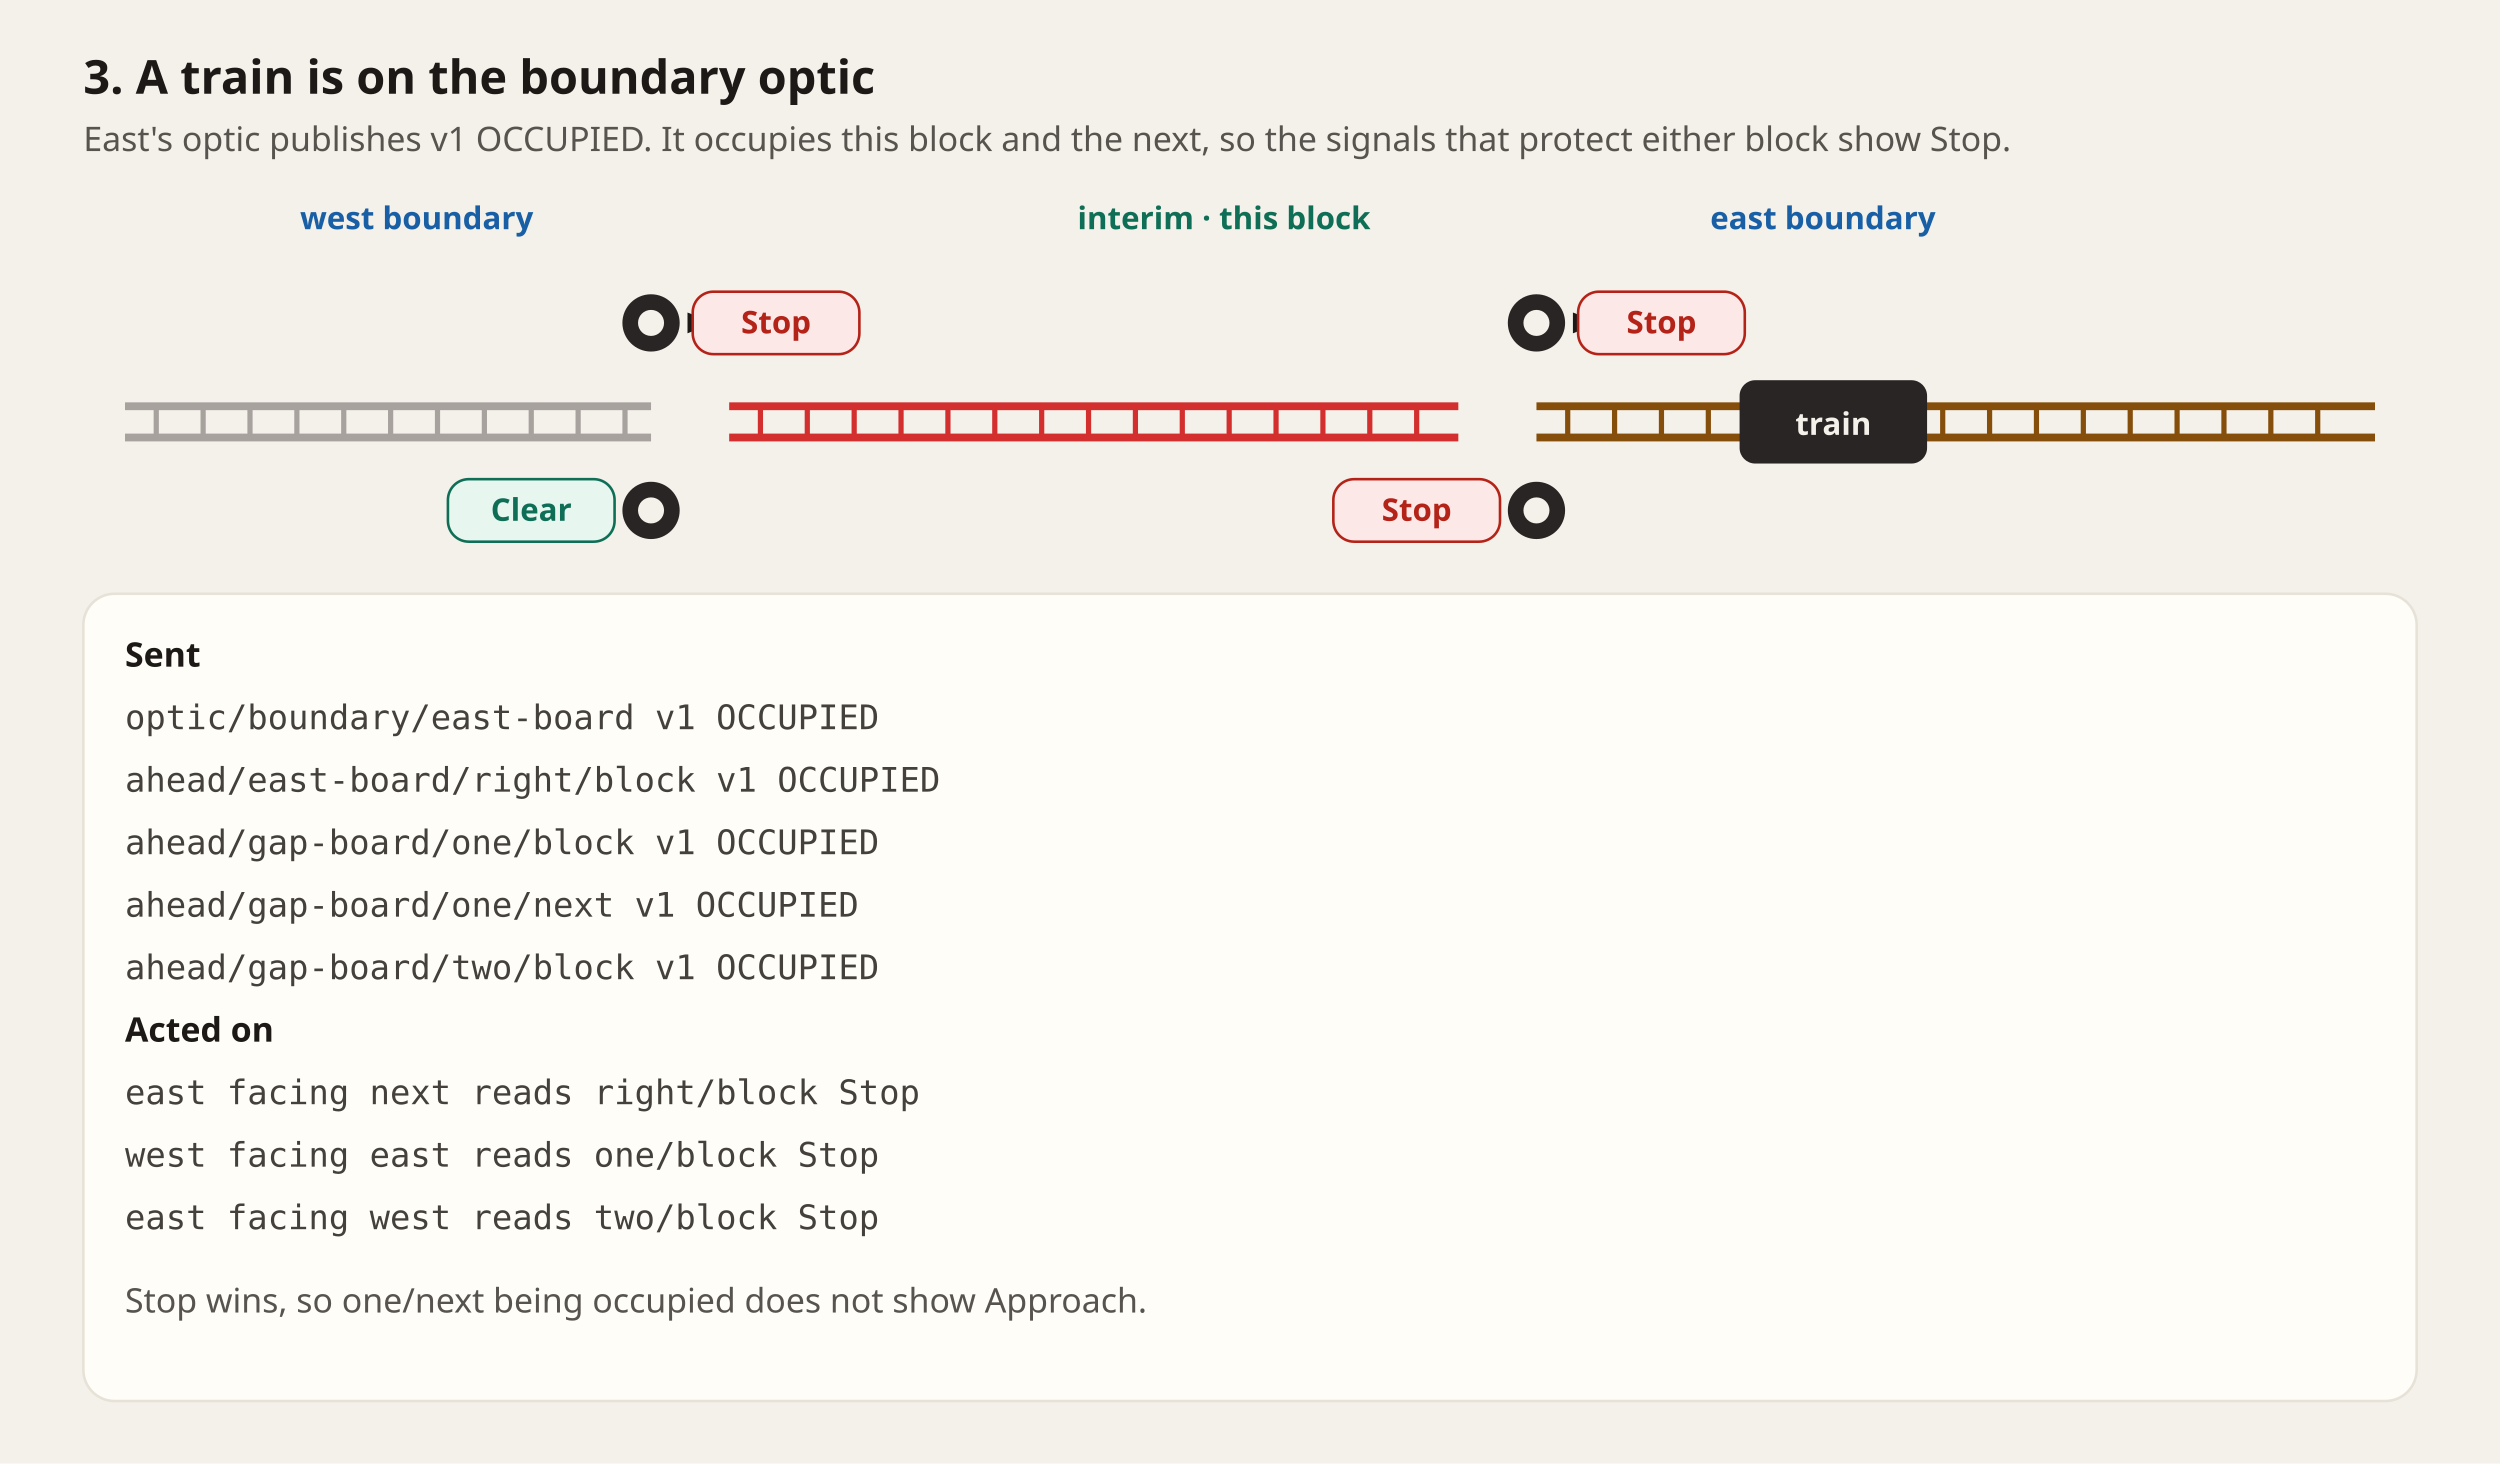
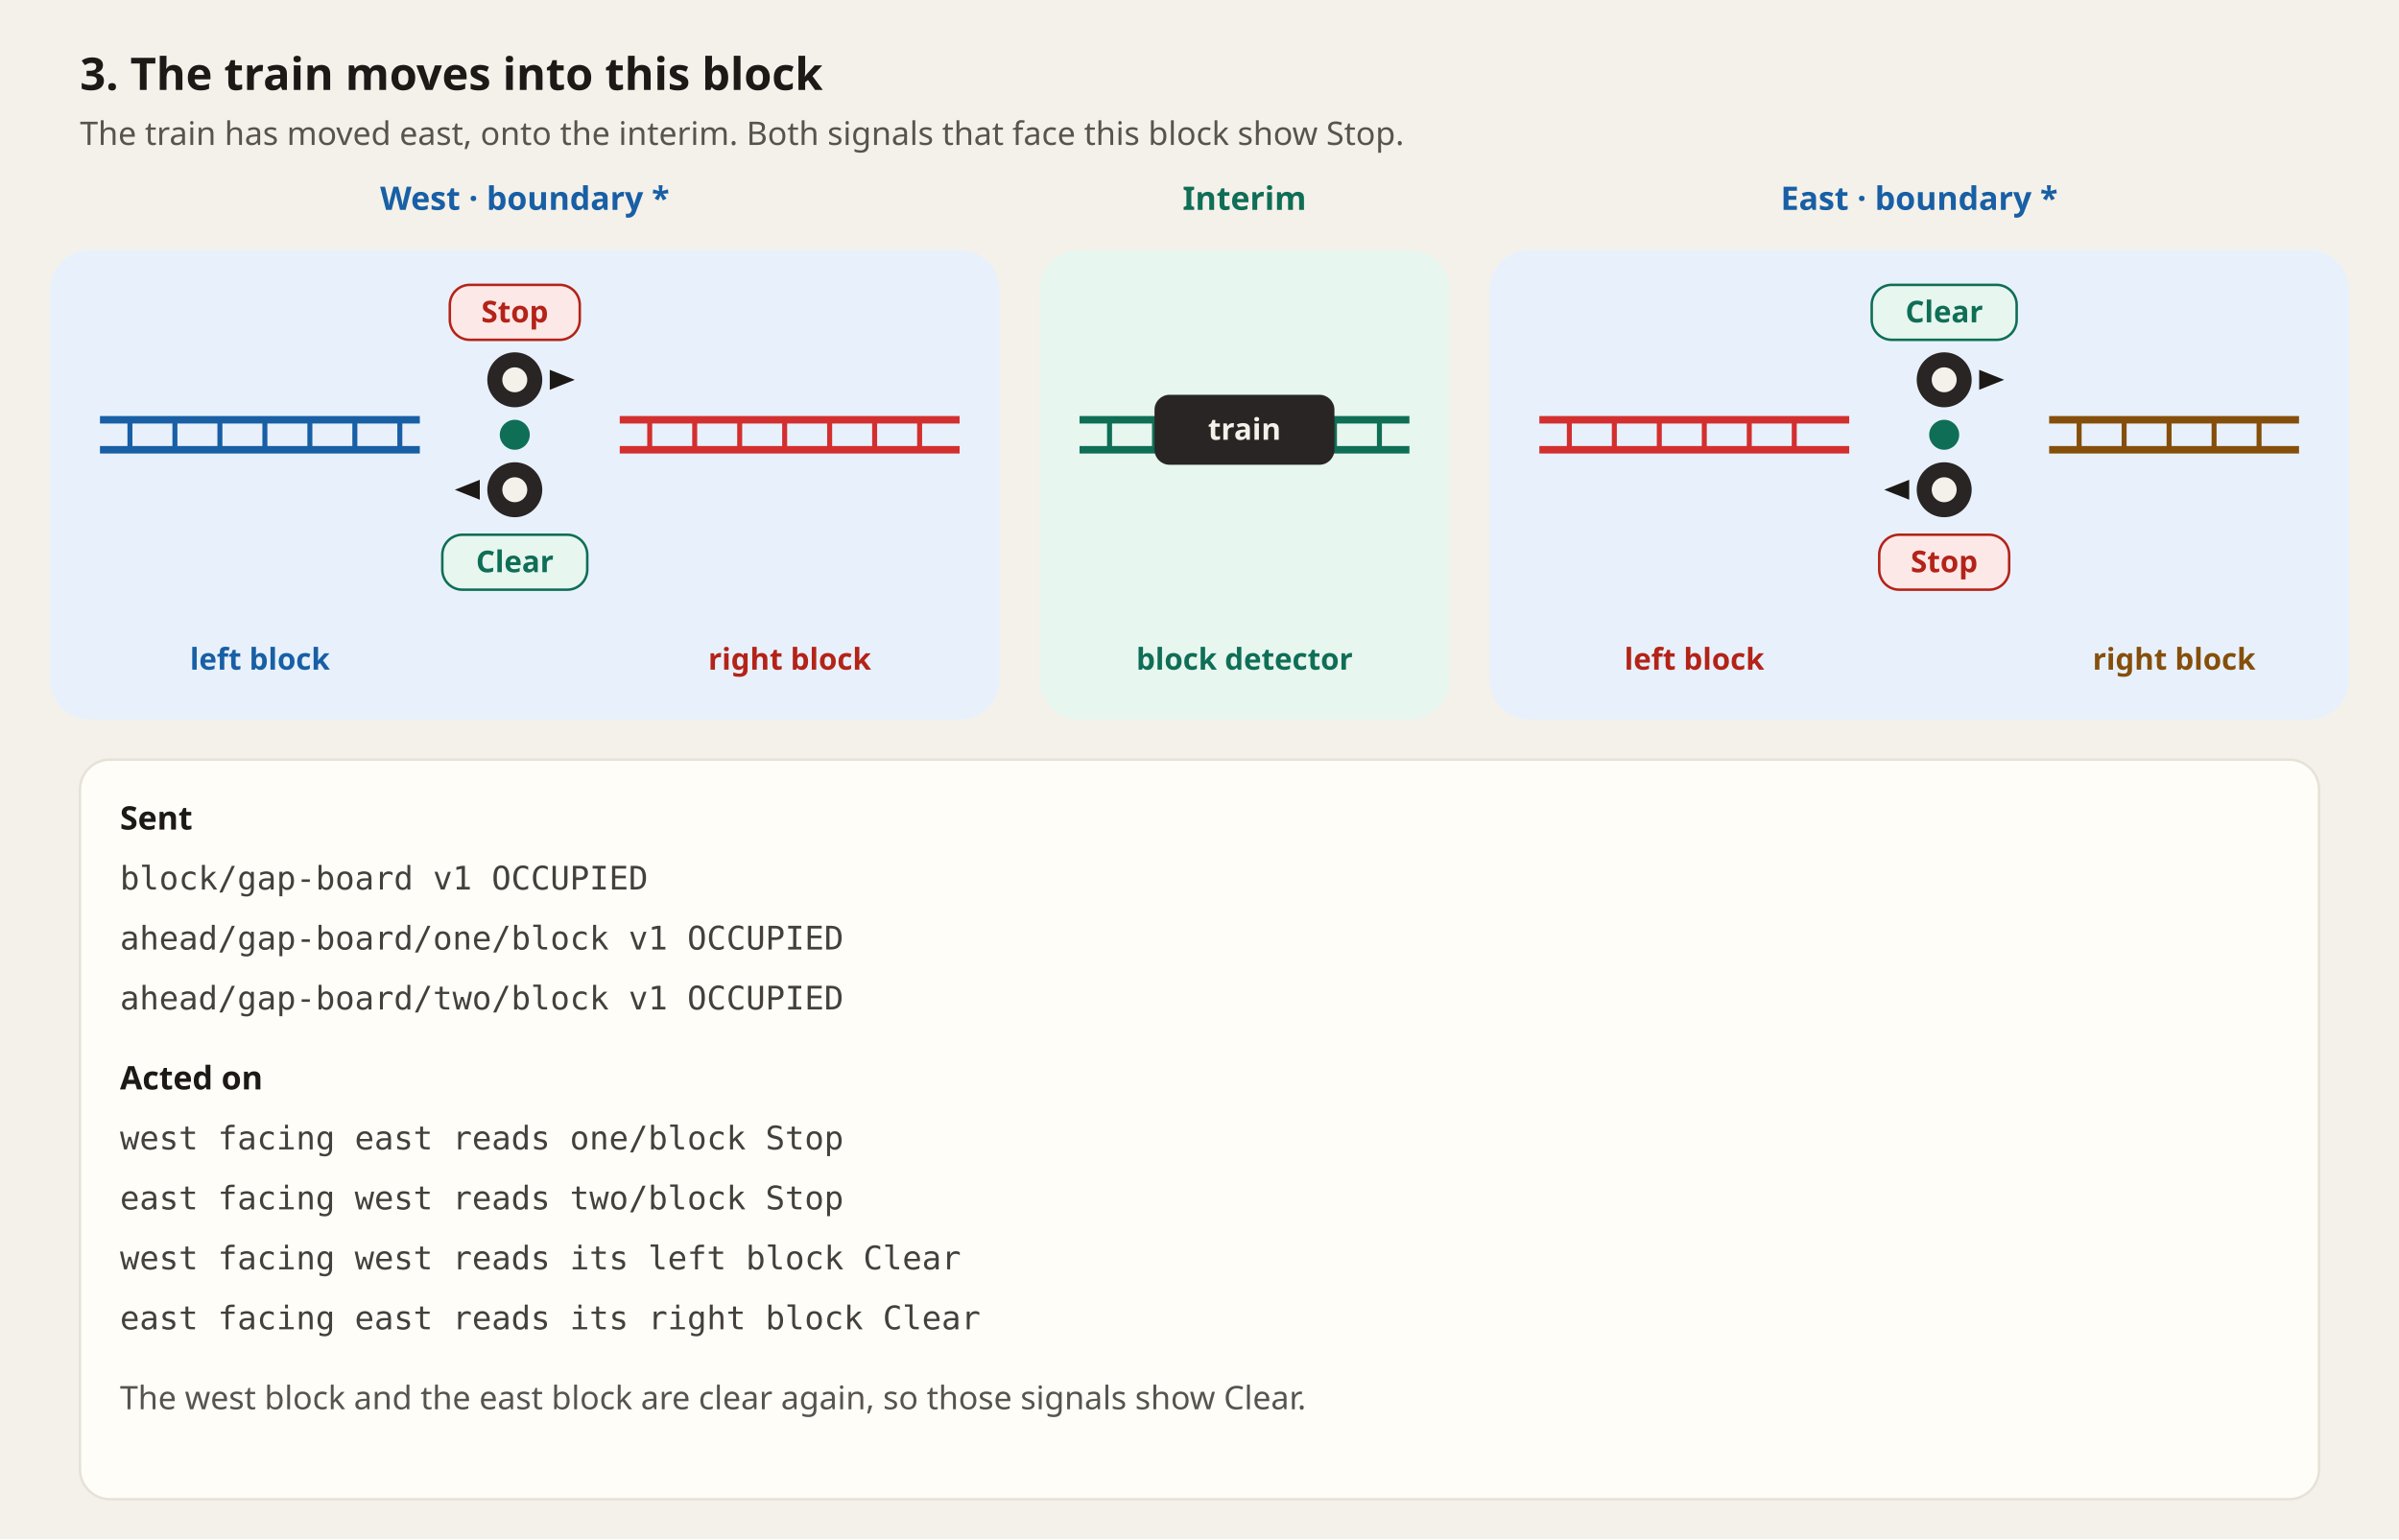
- <svg xmlns="http://www.w3.org/2000/svg" width="960" height="562" viewBox="0 0 960 562" role="img" aria-labelledby="title desc">
-   <rect width="960" height="562" fill="#f4f1ea" />
+ <svg xmlns="http://www.w3.org/2000/svg" width="960" height="616" viewBox="0 0 960 616" role="img" aria-labelledby="title desc">
+   <rect width="960" height="616" fill="#f4f1ea" />
  <g font-family="ui-sans-serif, system-ui, sans-serif" fill="#1c1917">
-     <text x="32" y="36" font-size="18" font-weight="600">3. A train is on the boundary optic</text>
-     <text x="32" y="58" fill="#57534e" font-size="13">East's optic publishes v1 OCCUPIED. It occupies this block and the next, so the signals that protect either block show Stop.</text>
-     <text x="160" y="88" text-anchor="middle" fill="#185fa5" font-size="12" font-weight="600">west boundary</text>
-     <text x="470" y="88" text-anchor="middle" fill="#0f6e56" font-size="12" font-weight="600">interim · this block</text>
-     <text x="700" y="88" text-anchor="middle" fill="#185fa5" font-size="12" font-weight="600">east boundary</text>
-     <g stroke="#a8a29e" stroke-width="3" stroke-linecap="butt">
-       <line x1="48" y1="156" x2="250" y2="156" />
-       <line x1="48" y1="168" x2="250" y2="168" />
+     <text x="32" y="36" font-size="18" font-weight="600">3. The train moves into this block</text>
+     <text x="32" y="58" fill="#57534e" font-size="13">The train has moved east, onto the interim. Both signals that face this block show Stop.</text>
+     <rect x="20" y="100" width="380" height="188" rx="16" fill="#e8f1fb" />
+     <rect x="416" y="100" width="164" height="188" rx="16" fill="#e7f6ef" />
+     <rect x="596" y="100" width="344" height="188" rx="16" fill="#e8f1fb" />
+     <text x="210" y="84" text-anchor="middle" fill="#185fa5" font-size="13" font-weight="600">West · boundary *</text>
+     <text x="498" y="84" text-anchor="middle" fill="#0f6e56" font-size="13" font-weight="600">Interim</text>
+     <text x="768" y="84" text-anchor="middle" fill="#185fa5" font-size="13" font-weight="600">East · boundary *</text>
+     <g stroke="#185fa5" stroke-width="3" stroke-linecap="butt">
+       <line x1="40" y1="168" x2="168" y2="168" />
+       <line x1="40" y1="180" x2="168" y2="180" />
    </g>
-     <g stroke="#a8a29e" stroke-width="2">
-       <line x1="60" y1="156" x2="60" y2="168" />
-       <line x1="78" y1="156" x2="78" y2="168" />
-       <line x1="96" y1="156" x2="96" y2="168" />
-       <line x1="114" y1="156" x2="114" y2="168" />
-       <line x1="132" y1="156" x2="132" y2="168" />
-       <line x1="150" y1="156" x2="150" y2="168" />
-       <line x1="168" y1="156" x2="168" y2="168" />
-       <line x1="186" y1="156" x2="186" y2="168" />
-       <line x1="204" y1="156" x2="204" y2="168" />
-       <line x1="222" y1="156" x2="222" y2="168" />
-       <line x1="240" y1="156" x2="240" y2="168" />
+     <g stroke="#185fa5" stroke-width="2">
+       <line x1="52" y1="168" x2="52" y2="180" />
+       <line x1="70" y1="168" x2="70" y2="180" />
+       <line x1="88" y1="168" x2="88" y2="180" />
+       <line x1="106" y1="168" x2="106" y2="180" />
+       <line x1="124" y1="168" x2="124" y2="180" />
+       <line x1="142" y1="168" x2="142" y2="180" />
+       <line x1="160" y1="168" x2="160" y2="180" />
    </g>
    <g stroke="#d32f2f" stroke-width="3" stroke-linecap="butt">
-       <line x1="280" y1="156" x2="560" y2="156" />
-       <line x1="280" y1="168" x2="560" y2="168" />
+       <line x1="248" y1="168" x2="384" y2="168" />
+       <line x1="248" y1="180" x2="384" y2="180" />
    </g>
    <g stroke="#d32f2f" stroke-width="2">
-       <line x1="292" y1="156" x2="292" y2="168" />
-       <line x1="310" y1="156" x2="310" y2="168" />
-       <line x1="328" y1="156" x2="328" y2="168" />
-       <line x1="346" y1="156" x2="346" y2="168" />
-       <line x1="364" y1="156" x2="364" y2="168" />
-       <line x1="382" y1="156" x2="382" y2="168" />
-       <line x1="400" y1="156" x2="400" y2="168" />
-       <line x1="418" y1="156" x2="418" y2="168" />
-       <line x1="436" y1="156" x2="436" y2="168" />
-       <line x1="454" y1="156" x2="454" y2="168" />
-       <line x1="472" y1="156" x2="472" y2="168" />
-       <line x1="490" y1="156" x2="490" y2="168" />
-       <line x1="508" y1="156" x2="508" y2="168" />
-       <line x1="526" y1="156" x2="526" y2="168" />
-       <line x1="544" y1="156" x2="544" y2="168" />
+       <line x1="260" y1="168" x2="260" y2="180" />
+       <line x1="278" y1="168" x2="278" y2="180" />
+       <line x1="296" y1="168" x2="296" y2="180" />
+       <line x1="314" y1="168" x2="314" y2="180" />
+       <line x1="332" y1="168" x2="332" y2="180" />
+       <line x1="350" y1="168" x2="350" y2="180" />
+       <line x1="368" y1="168" x2="368" y2="180" />
+     </g>
+     <g stroke="#0f6e56" stroke-width="3" stroke-linecap="butt">
+       <line x1="432" y1="168" x2="564" y2="168" />
+       <line x1="432" y1="180" x2="564" y2="180" />
+     </g>
+     <g stroke="#0f6e56" stroke-width="2">
+       <line x1="444" y1="168" x2="444" y2="180" />
+       <line x1="462" y1="168" x2="462" y2="180" />
+       <line x1="480" y1="168" x2="480" y2="180" />
+       <line x1="498" y1="168" x2="498" y2="180" />
+       <line x1="516" y1="168" x2="516" y2="180" />
+       <line x1="534" y1="168" x2="534" y2="180" />
+       <line x1="552" y1="168" x2="552" y2="180" />
+     </g>
+     <g stroke="#d32f2f" stroke-width="3" stroke-linecap="butt">
+       <line x1="616" y1="168" x2="740" y2="168" />
+       <line x1="616" y1="180" x2="740" y2="180" />
+     </g>
+     <g stroke="#d32f2f" stroke-width="2">
+       <line x1="628" y1="168" x2="628" y2="180" />
+       <line x1="646" y1="168" x2="646" y2="180" />
+       <line x1="664" y1="168" x2="664" y2="180" />
+       <line x1="682" y1="168" x2="682" y2="180" />
+       <line x1="700" y1="168" x2="700" y2="180" />
+       <line x1="718" y1="168" x2="718" y2="180" />
    </g>
    <g stroke="#854f0b" stroke-width="3" stroke-linecap="butt">
-       <line x1="590" y1="156" x2="912" y2="156" />
-       <line x1="590" y1="168" x2="912" y2="168" />
+       <line x1="820" y1="168" x2="920" y2="168" />
+       <line x1="820" y1="180" x2="920" y2="180" />
    </g>
    <g stroke="#854f0b" stroke-width="2">
-       <line x1="602" y1="156" x2="602" y2="168" />
-       <line x1="620" y1="156" x2="620" y2="168" />
-       <line x1="638" y1="156" x2="638" y2="168" />
-       <line x1="656" y1="156" x2="656" y2="168" />
-       <line x1="674" y1="156" x2="674" y2="168" />
-       <line x1="692" y1="156" x2="692" y2="168" />
-       <line x1="710" y1="156" x2="710" y2="168" />
-       <line x1="728" y1="156" x2="728" y2="168" />
-       <line x1="746" y1="156" x2="746" y2="168" />
-       <line x1="764" y1="156" x2="764" y2="168" />
-       <line x1="782" y1="156" x2="782" y2="168" />
-       <line x1="800" y1="156" x2="800" y2="168" />
-       <line x1="818" y1="156" x2="818" y2="168" />
-       <line x1="836" y1="156" x2="836" y2="168" />
-       <line x1="854" y1="156" x2="854" y2="168" />
-       <line x1="872" y1="156" x2="872" y2="168" />
-       <line x1="890" y1="156" x2="890" y2="168" />
+       <line x1="832" y1="168" x2="832" y2="180" />
+       <line x1="850" y1="168" x2="850" y2="180" />
+       <line x1="868" y1="168" x2="868" y2="180" />
+       <line x1="886" y1="168" x2="886" y2="180" />
+       <line x1="904" y1="168" x2="904" y2="180" />
    </g>
-     <g transform="translate(250 124) scale(1 1)">
+     <g transform="translate(206 152) scale(1 1)">
      <circle cx="0" cy="0" r="11" fill="#292524" />
      <circle cx="0" cy="0" r="5" fill="#f4f1ea" />
      <polygon points="14,-4 24,0 14,4" fill="#1c1917" />
    </g>
-     <rect x="266" y="112" width="64" height="24" rx="8" fill="#fde8e8" stroke="#b42318" />
-     <text x="298.0" y="128" text-anchor="middle" fill="#b42318" font-size="12" font-weight="600">Stop</text>
-     <g transform="translate(250 196) scale(-1 1)">
+     <g transform="translate(206 196) scale(-1 1)">
      <circle cx="0" cy="0" r="11" fill="#292524" />
      <circle cx="0" cy="0" r="5" fill="#f4f1ea" />
      <polygon points="14,-4 24,0 14,4" fill="#1c1917" />
    </g>
-     <rect x="172" y="184" width="64" height="24" rx="8" fill="#e7f6ef" stroke="#0f6e56" />
-     <text x="204.0" y="200" text-anchor="middle" fill="#0f6e56" font-size="12" font-weight="600">Clear</text>
-     <g transform="translate(590 124) scale(1 1)">
+     <circle cx="206" cy="174" r="6" fill="#0f6e56" />
+     <g transform="translate(778 152) scale(1 1)">
      <circle cx="0" cy="0" r="11" fill="#292524" />
      <circle cx="0" cy="0" r="5" fill="#f4f1ea" />
      <polygon points="14,-4 24,0 14,4" fill="#1c1917" />
    </g>
-     <rect x="606" y="112" width="64" height="24" rx="8" fill="#fde8e8" stroke="#b42318" />
-     <text x="638.0" y="128" text-anchor="middle" fill="#b42318" font-size="12" font-weight="600">Stop</text>
-     <g transform="translate(590 196) scale(-1 1)">
+     <g transform="translate(778 196) scale(-1 1)">
      <circle cx="0" cy="0" r="11" fill="#292524" />
      <circle cx="0" cy="0" r="5" fill="#f4f1ea" />
      <polygon points="14,-4 24,0 14,4" fill="#1c1917" />
    </g>
-     <rect x="512" y="184" width="64" height="24" rx="8" fill="#fde8e8" stroke="#b42318" />
-     <text x="544.0" y="200" text-anchor="middle" fill="#b42318" font-size="12" font-weight="600">Stop</text>
-     <rect x="668" y="146" width="72" height="32" rx="6" fill="#292524" />
-     <text x="704" y="167" text-anchor="middle" fill="#f4f1ea" font-size="12" font-weight="600">train</text>
-     <rect x="32" y="228" width="896" height="310" rx="12" fill="#fffdf8" stroke="#e7e2d8" />
-     <text x="48" y="256" font-size="13" font-weight="600">Sent</text>
-     <text x="48" y="280" fill="#44403c" font-family="ui-monospace, SFMono-Regular, Menlo, monospace" font-size="13">optic/boundary/east-board               v1 OCCUPIED</text>
-     <text x="48" y="304" fill="#44403c" font-family="ui-monospace, SFMono-Regular, Menlo, monospace" font-size="13">ahead/east-board/right/block            v1 OCCUPIED</text>
-     <text x="48" y="328" fill="#44403c" font-family="ui-monospace, SFMono-Regular, Menlo, monospace" font-size="13">ahead/gap-board/one/block               v1 OCCUPIED</text>
-     <text x="48" y="352" fill="#44403c" font-family="ui-monospace, SFMono-Regular, Menlo, monospace" font-size="13">ahead/gap-board/one/next                v1 OCCUPIED</text>
-     <text x="48" y="376" fill="#44403c" font-family="ui-monospace, SFMono-Regular, Menlo, monospace" font-size="13">ahead/gap-board/two/block               v1 OCCUPIED</text>
-     <text x="48" y="400" font-size="13" font-weight="600">Acted on</text>
-     <text x="48" y="424" fill="#44403c" font-family="ui-monospace, SFMono-Regular, Menlo, monospace" font-size="13">east facing next reads right/block      Stop</text>
-     <text x="48" y="448" fill="#44403c" font-family="ui-monospace, SFMono-Regular, Menlo, monospace" font-size="13">west facing east reads one/block        Stop</text>
-     <text x="48" y="472" fill="#44403c" font-family="ui-monospace, SFMono-Regular, Menlo, monospace" font-size="13">east facing west reads two/block        Stop</text>
-     <text x="48" y="504" fill="#57534e" font-size="13">Stop wins, so one/next being occupied does not show Approach.</text>
+     <circle cx="778" cy="174" r="6" fill="#0f6e56" />
+     <rect x="180" y="114" width="52" height="22" rx="8" fill="#fde8e8" stroke="#b42318" />
+     <text x="206" y="129" text-anchor="middle" fill="#b42318" font-size="12" font-weight="600">Stop</text>
+     <rect x="177" y="214" width="58" height="22" rx="8" fill="#e7f6ef" stroke="#0f6e56" />
+     <text x="206" y="229" text-anchor="middle" fill="#0f6e56" font-size="12" font-weight="600">Clear</text>
+     <rect x="749" y="114" width="58" height="22" rx="8" fill="#e7f6ef" stroke="#0f6e56" />
+     <text x="778" y="129" text-anchor="middle" fill="#0f6e56" font-size="12" font-weight="600">Clear</text>
+     <rect x="752" y="214" width="52" height="22" rx="8" fill="#fde8e8" stroke="#b42318" />
+     <text x="778" y="229" text-anchor="middle" fill="#b42318" font-size="12" font-weight="600">Stop</text>
+     <text x="104" y="268" text-anchor="middle" fill="#185fa5" font-size="12" font-weight="600">left block</text>
+     <text x="316" y="268" text-anchor="middle" fill="#b42318" font-size="12" font-weight="600">right block</text>
+     <text x="498" y="268" text-anchor="middle" fill="#0f6e56" font-size="12" font-weight="600">block detector</text>
+     <text x="678" y="268" text-anchor="middle" fill="#b42318" font-size="12" font-weight="600">left block</text>
+     <text x="870" y="268" text-anchor="middle" fill="#854f0b" font-size="12" font-weight="600">right block</text>
+     <rect x="462" y="158" width="72" height="28" rx="6" fill="#292524" />
+     <text x="498" y="176" text-anchor="middle" fill="#f4f1ea" font-size="12" font-weight="600">train</text>
+     <rect x="32" y="304" width="896" height="296" rx="12" fill="#fffdf8" stroke="#e7e2d8" />
+     <text x="48" y="332" font-size="13" font-weight="600">Sent</text>
+     <text x="48" y="356" fill="#44403c" font-family="ui-monospace, SFMono-Regular, Menlo, monospace" font-size="13">block/gap-board                         v1 OCCUPIED</text>
+     <text x="48" y="380" fill="#44403c" font-family="ui-monospace, SFMono-Regular, Menlo, monospace" font-size="13">ahead/gap-board/one/block               v1 OCCUPIED</text>
+     <text x="48" y="404" fill="#44403c" font-family="ui-monospace, SFMono-Regular, Menlo, monospace" font-size="13">ahead/gap-board/two/block               v1 OCCUPIED</text>
+     <text x="48" y="436" font-size="13" font-weight="600">Acted on</text>
+     <text x="48" y="460" fill="#44403c" font-family="ui-monospace, SFMono-Regular, Menlo, monospace" font-size="13">west facing east reads one/block        Stop</text>
+     <text x="48" y="484" fill="#44403c" font-family="ui-monospace, SFMono-Regular, Menlo, monospace" font-size="13">east facing west reads two/block        Stop</text>
+     <text x="48" y="508" fill="#44403c" font-family="ui-monospace, SFMono-Regular, Menlo, monospace" font-size="13">west facing west reads its left block   Clear</text>
+     <text x="48" y="532" fill="#44403c" font-family="ui-monospace, SFMono-Regular, Menlo, monospace" font-size="13">east facing east reads its right block  Clear</text>
+     <text x="48" y="564" fill="#57534e" font-size="13">The west block and the east block are clear again, so those signals show Clear.</text>
  </g>
</svg>
